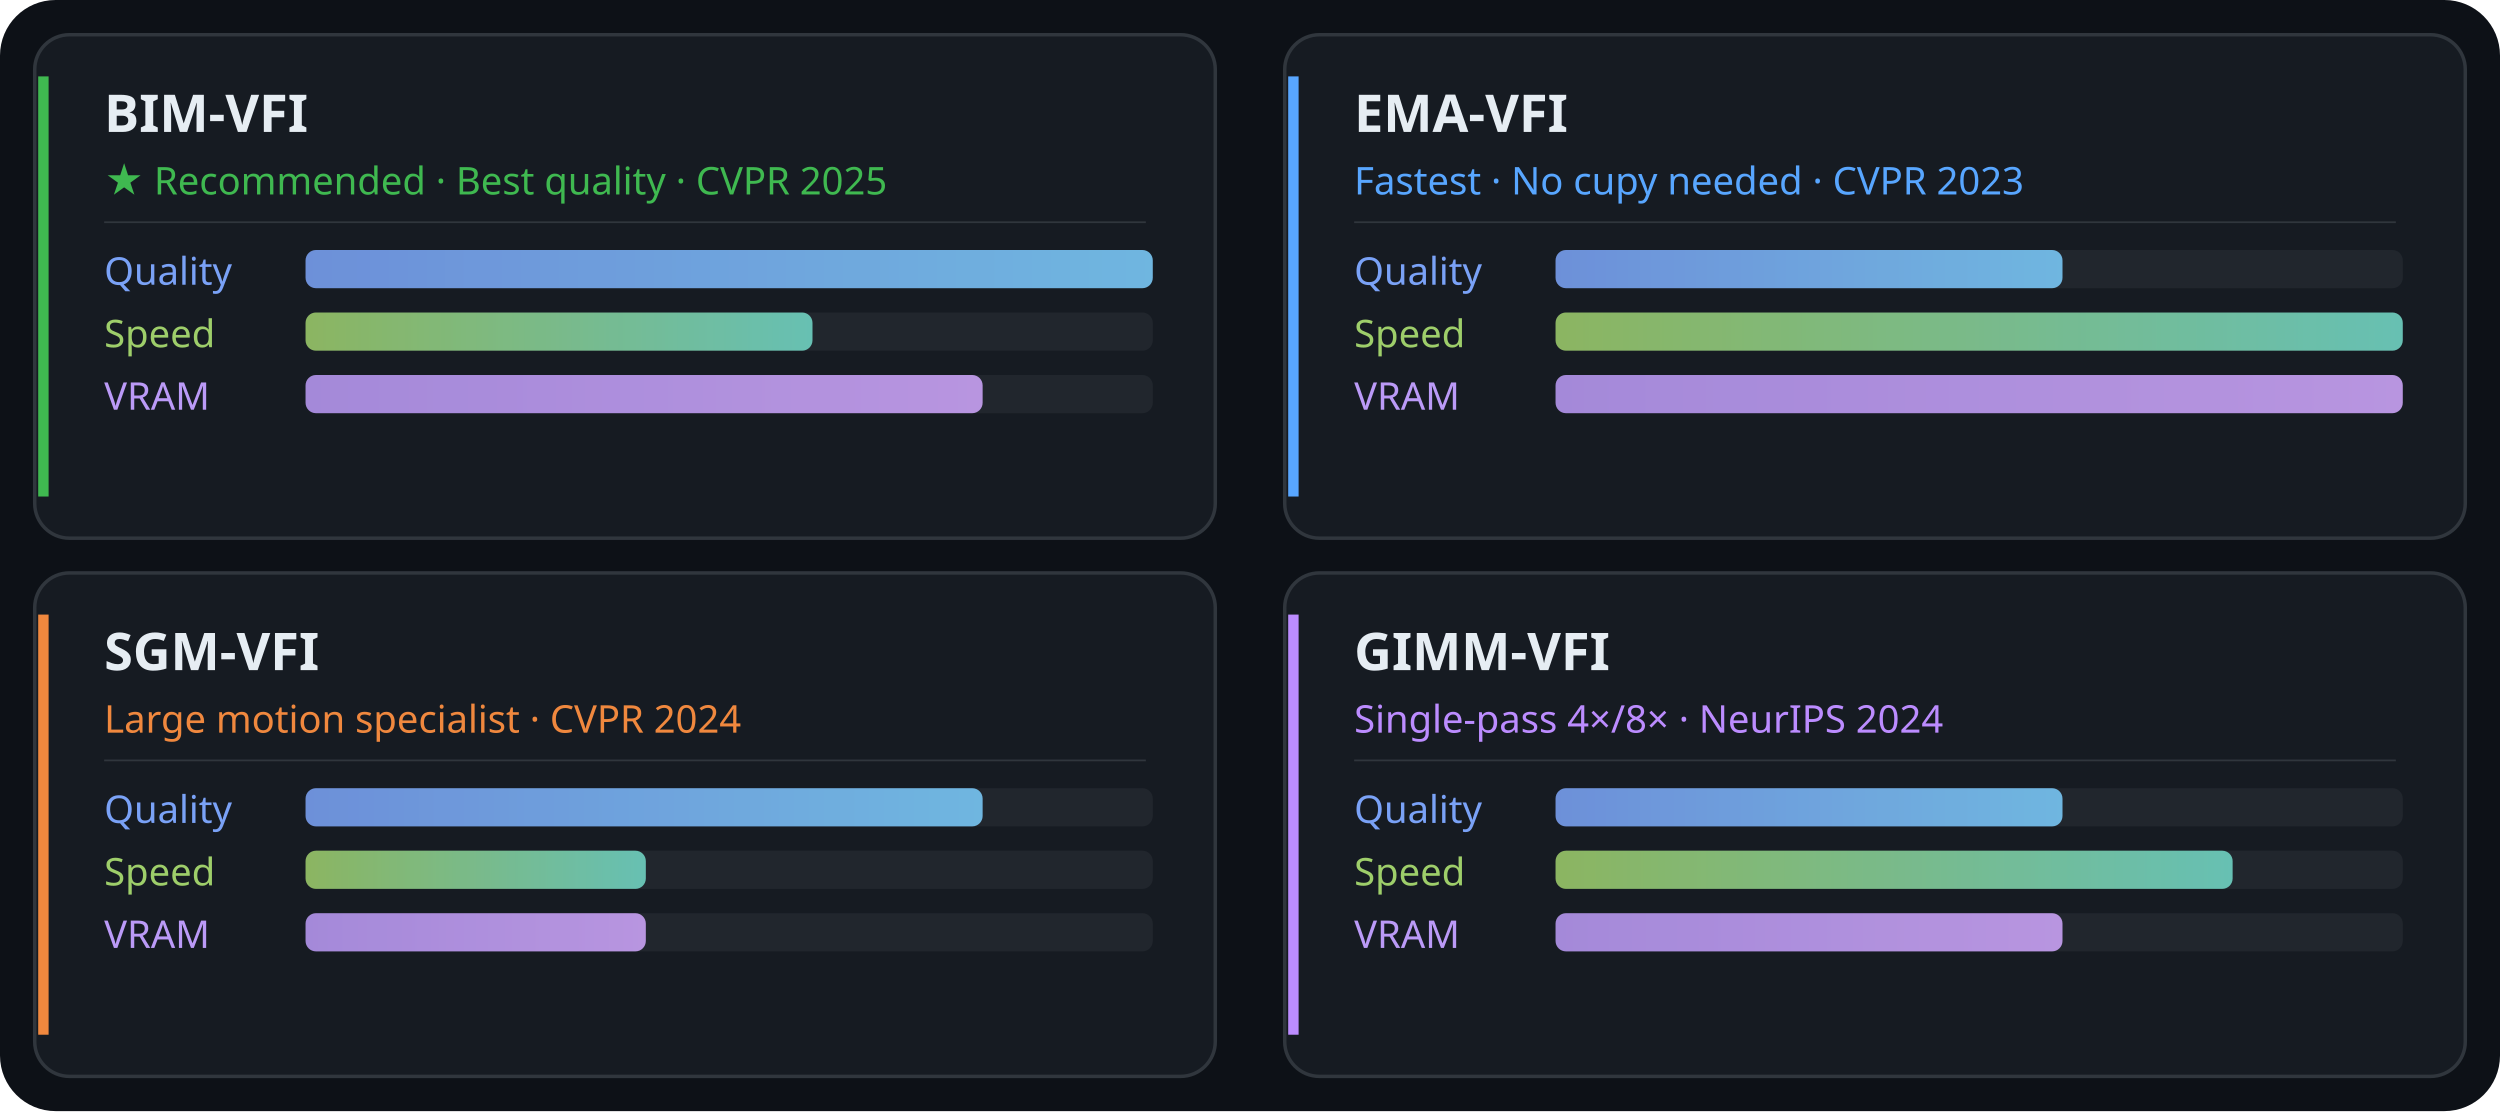
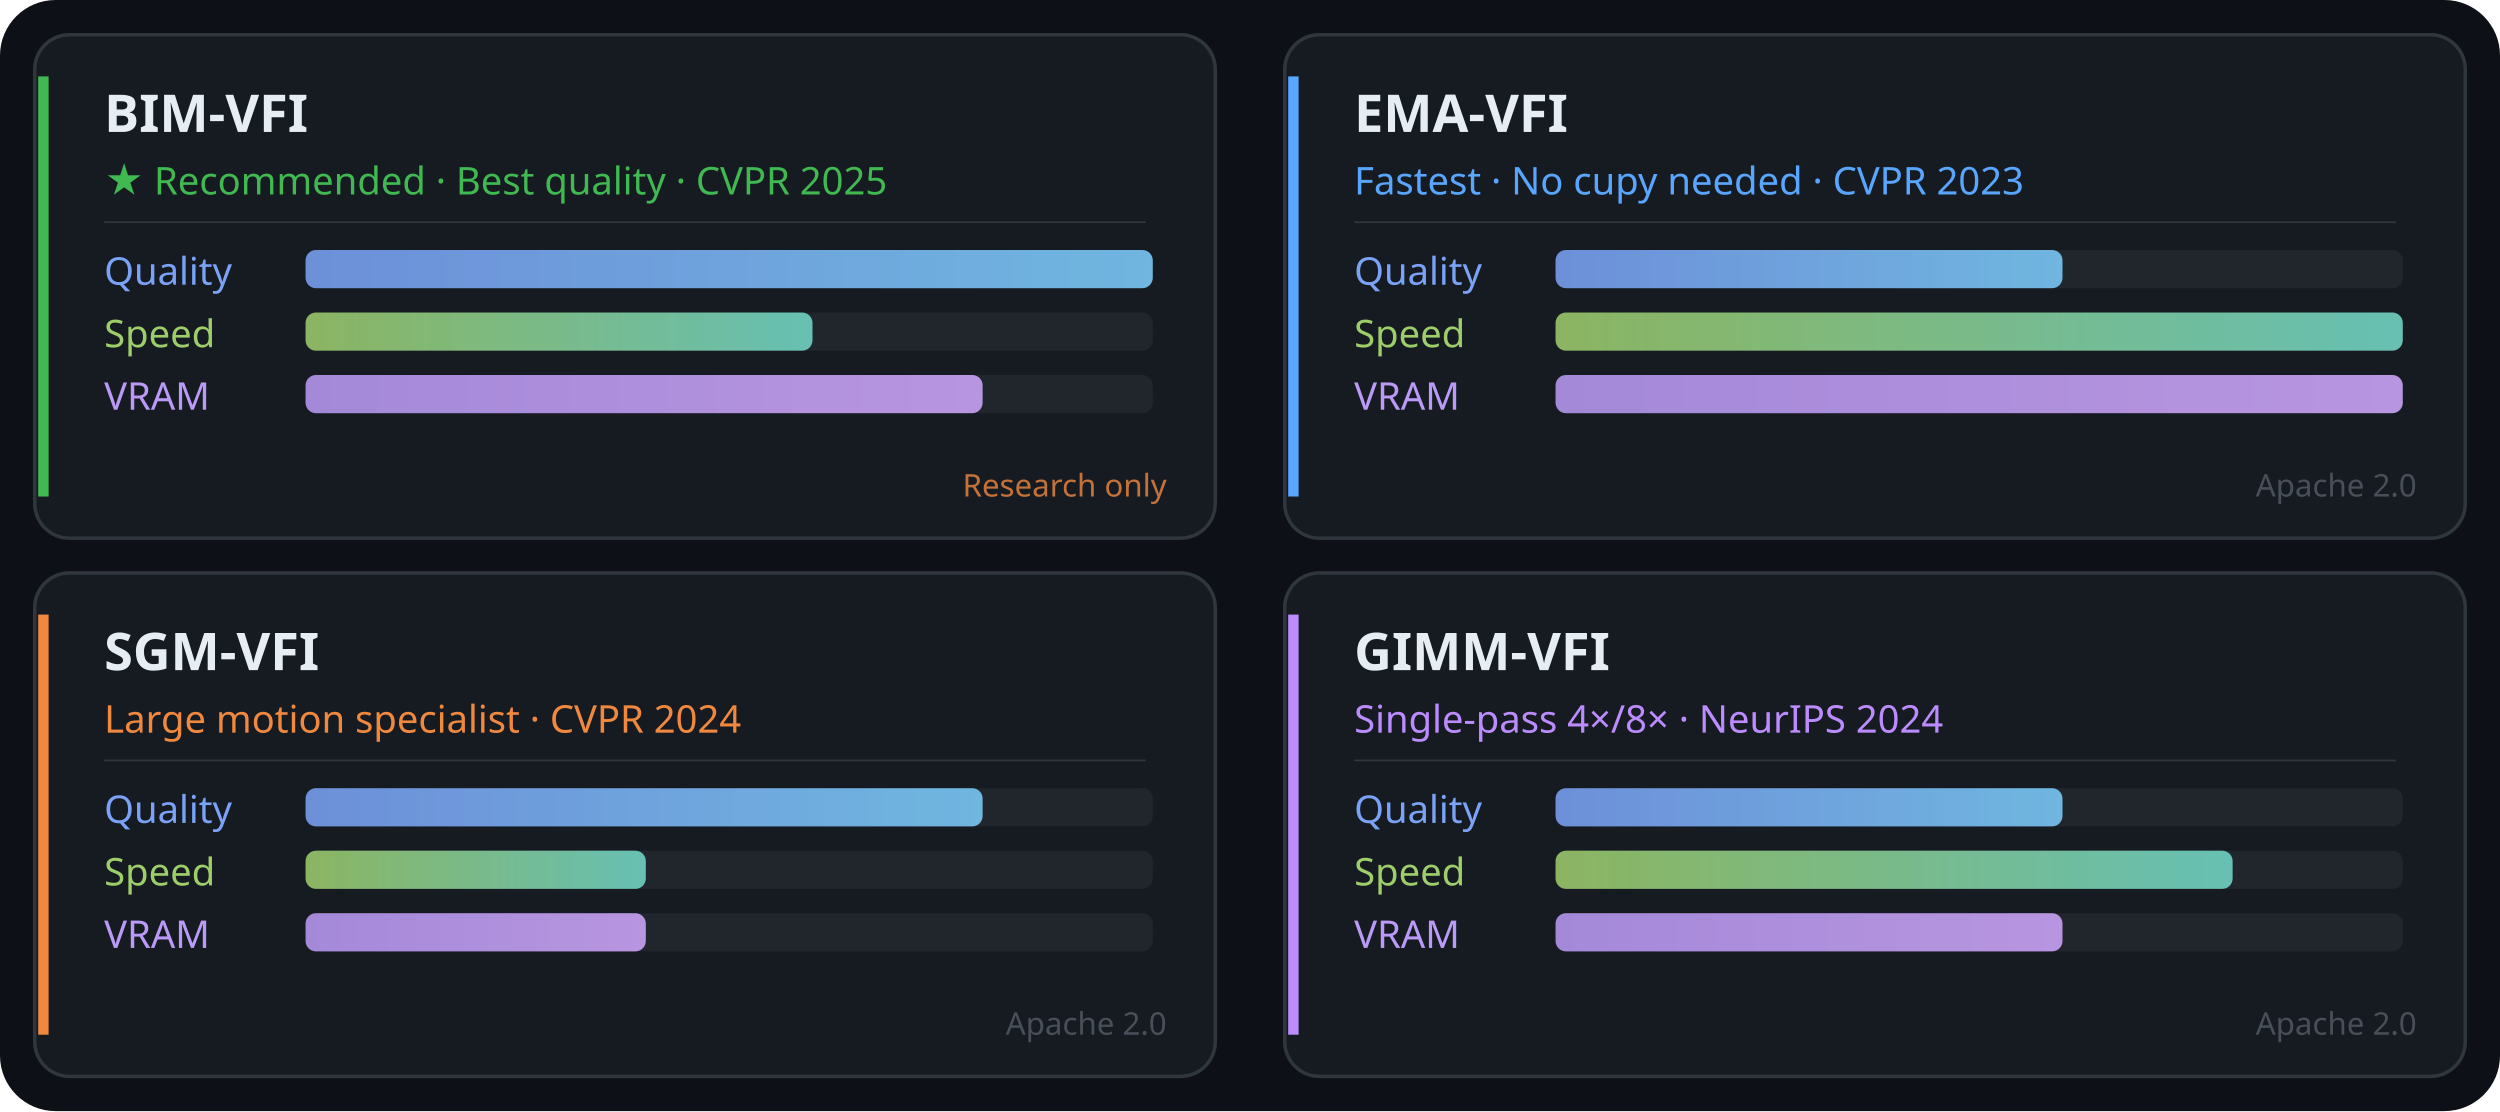
<svg xmlns="http://www.w3.org/2000/svg" viewBox="0 0 720 320" width="720" height="320">
  <defs>
    <linearGradient id="gQ" x1="0" y1="0" x2="1" y2="0">
      <stop offset="0%" stop-color="#7aa2f7" />
      <stop offset="100%" stop-color="#7dcfff" />
    </linearGradient>
    <linearGradient id="gS" x1="0" y1="0" x2="1" y2="0">
      <stop offset="0%" stop-color="#9ece6a" />
      <stop offset="100%" stop-color="#73daca" />
    </linearGradient>
    <linearGradient id="gV" x1="0" y1="0" x2="1" y2="0">
      <stop offset="0%" stop-color="#bb9af7" />
      <stop offset="100%" stop-color="#d2a8ff" />
    </linearGradient>
  </defs>
  <rect width="720" height="320" rx="16" fill="#0d1117" />
  <rect x="10" y="10" width="340" height="145" rx="10" fill="#161b22" stroke="#30363d" stroke-width="1" />
  <rect x="11" y="22" width="3" height="121" fill="#3fb950" />
  <text x="30" y="38" fill="#e6edf3" font-family="-apple-system,BlinkMacSystemFont,'Segoe UI','Noto Sans',Helvetica,Arial,sans-serif" font-size="15" font-weight="600">BIM-VFI</text>
  <text x="30" y="56" fill="#3fb950" font-family="-apple-system,BlinkMacSystemFont,'Segoe UI','Noto Sans',Helvetica,Arial,sans-serif" font-size="11">★ Recommended · Best quality · CVPR 2025</text>
  <line x1="30" y1="64" x2="330" y2="64" stroke="#30363d" stroke-width="0.5" />
  <text x="30" y="82" fill="#7aa2f7" font-family="-apple-system,BlinkMacSystemFont,'Segoe UI','Noto Sans',Helvetica,Arial,sans-serif" font-size="11">Quality</text>
  <rect x="88" y="72" width="244" height="11" rx="3" fill="#21262d" />
  <rect x="88" y="72" width="244" height="11" rx="3" fill="url(#gQ)" opacity="0.85" />
  <text x="30" y="100" fill="#9ece6a" font-family="-apple-system,BlinkMacSystemFont,'Segoe UI','Noto Sans',Helvetica,Arial,sans-serif" font-size="11">Speed</text>
  <rect x="88" y="90" width="244" height="11" rx="3" fill="#21262d" />
  <rect x="88" y="90" width="146" height="11" rx="3" fill="url(#gS)" opacity="0.85" />
  <text x="30" y="118" fill="#bb9af7" font-family="-apple-system,BlinkMacSystemFont,'Segoe UI','Noto Sans',Helvetica,Arial,sans-serif" font-size="11">VRAM</text>
  <rect x="88" y="108" width="244" height="11" rx="3" fill="#21262d" />
  <rect x="88" y="108" width="195" height="11" rx="3" fill="url(#gV)" opacity="0.85" />
+   <text x="336" y="143" text-anchor="end" fill="#f0883e" font-family="-apple-system,BlinkMacSystemFont,'Segoe UI','Noto Sans',Helvetica,Arial,sans-serif" font-size="9" opacity="0.8">Research only</text>
  <rect x="370" y="10" width="340" height="145" rx="10" fill="#161b22" stroke="#30363d" stroke-width="1" />
  <rect x="371" y="22" width="3" height="121" fill="#58a6ff" />
  <text x="390" y="38" fill="#e6edf3" font-family="-apple-system,BlinkMacSystemFont,'Segoe UI','Noto Sans',Helvetica,Arial,sans-serif" font-size="15" font-weight="600">EMA-VFI</text>
  <text x="390" y="56" fill="#58a6ff" font-family="-apple-system,BlinkMacSystemFont,'Segoe UI','Noto Sans',Helvetica,Arial,sans-serif" font-size="11">Fastest · No cupy needed · CVPR 2023</text>
  <line x1="390" y1="64" x2="690" y2="64" stroke="#30363d" stroke-width="0.5" />
  <text x="390" y="82" fill="#7aa2f7" font-family="-apple-system,BlinkMacSystemFont,'Segoe UI','Noto Sans',Helvetica,Arial,sans-serif" font-size="11">Quality</text>
  <rect x="448" y="72" width="244" height="11" rx="3" fill="#21262d" />
  <rect x="448" y="72" width="146" height="11" rx="3" fill="url(#gQ)" opacity="0.85" />
  <text x="390" y="100" fill="#9ece6a" font-family="-apple-system,BlinkMacSystemFont,'Segoe UI','Noto Sans',Helvetica,Arial,sans-serif" font-size="11">Speed</text>
  <rect x="448" y="90" width="244" height="11" rx="3" fill="#21262d" />
  <rect x="448" y="90" width="244" height="11" rx="3" fill="url(#gS)" opacity="0.85" />
  <text x="390" y="118" fill="#bb9af7" font-family="-apple-system,BlinkMacSystemFont,'Segoe UI','Noto Sans',Helvetica,Arial,sans-serif" font-size="11">VRAM</text>
  <rect x="448" y="108" width="244" height="11" rx="3" fill="#21262d" />
  <rect x="448" y="108" width="244" height="11" rx="3" fill="url(#gV)" opacity="0.85" />
+   <text x="696" y="143" text-anchor="end" fill="#484f58" font-family="-apple-system,BlinkMacSystemFont,'Segoe UI','Noto Sans',Helvetica,Arial,sans-serif" font-size="9">Apache 2.0</text>
  <rect x="10" y="165" width="340" height="145" rx="10" fill="#161b22" stroke="#30363d" stroke-width="1" />
  <rect x="11" y="177" width="3" height="121" fill="#f0883e" />
  <text x="30" y="193" fill="#e6edf3" font-family="-apple-system,BlinkMacSystemFont,'Segoe UI','Noto Sans',Helvetica,Arial,sans-serif" font-size="15" font-weight="600">SGM-VFI</text>
  <text x="30" y="211" fill="#f0883e" font-family="-apple-system,BlinkMacSystemFont,'Segoe UI','Noto Sans',Helvetica,Arial,sans-serif" font-size="11">Large motion specialist · CVPR 2024</text>
  <line x1="30" y1="219" x2="330" y2="219" stroke="#30363d" stroke-width="0.5" />
  <text x="30" y="237" fill="#7aa2f7" font-family="-apple-system,BlinkMacSystemFont,'Segoe UI','Noto Sans',Helvetica,Arial,sans-serif" font-size="11">Quality</text>
  <rect x="88" y="227" width="244" height="11" rx="3" fill="#21262d" />
  <rect x="88" y="227" width="195" height="11" rx="3" fill="url(#gQ)" opacity="0.85" />
  <text x="30" y="255" fill="#9ece6a" font-family="-apple-system,BlinkMacSystemFont,'Segoe UI','Noto Sans',Helvetica,Arial,sans-serif" font-size="11">Speed</text>
  <rect x="88" y="245" width="244" height="11" rx="3" fill="#21262d" />
  <rect x="88" y="245" width="98" height="11" rx="3" fill="url(#gS)" opacity="0.85" />
  <text x="30" y="273" fill="#bb9af7" font-family="-apple-system,BlinkMacSystemFont,'Segoe UI','Noto Sans',Helvetica,Arial,sans-serif" font-size="11">VRAM</text>
  <rect x="88" y="263" width="244" height="11" rx="3" fill="#21262d" />
  <rect x="88" y="263" width="98" height="11" rx="3" fill="url(#gV)" opacity="0.85" />
+   <text x="336" y="298" text-anchor="end" fill="#484f58" font-family="-apple-system,BlinkMacSystemFont,'Segoe UI','Noto Sans',Helvetica,Arial,sans-serif" font-size="9">Apache 2.0</text>
  <rect x="370" y="165" width="340" height="145" rx="10" fill="#161b22" stroke="#30363d" stroke-width="1" />
  <rect x="371" y="177" width="3" height="121" fill="#bc8cff" />
  <text x="390" y="193" fill="#e6edf3" font-family="-apple-system,BlinkMacSystemFont,'Segoe UI','Noto Sans',Helvetica,Arial,sans-serif" font-size="15" font-weight="600">GIMM-VFI</text>
  <text x="390" y="211" fill="#bc8cff" font-family="-apple-system,BlinkMacSystemFont,'Segoe UI','Noto Sans',Helvetica,Arial,sans-serif" font-size="11">Single-pass 4×/8× · NeurIPS 2024</text>
  <line x1="390" y1="219" x2="690" y2="219" stroke="#30363d" stroke-width="0.5" />
  <text x="390" y="237" fill="#7aa2f7" font-family="-apple-system,BlinkMacSystemFont,'Segoe UI','Noto Sans',Helvetica,Arial,sans-serif" font-size="11">Quality</text>
  <rect x="448" y="227" width="244" height="11" rx="3" fill="#21262d" />
  <rect x="448" y="227" width="146" height="11" rx="3" fill="url(#gQ)" opacity="0.85" />
  <text x="390" y="255" fill="#9ece6a" font-family="-apple-system,BlinkMacSystemFont,'Segoe UI','Noto Sans',Helvetica,Arial,sans-serif" font-size="11">Speed</text>
  <rect x="448" y="245" width="244" height="11" rx="3" fill="#21262d" />
  <rect x="448" y="245" width="195" height="11" rx="3" fill="url(#gS)" opacity="0.85" />
  <text x="390" y="273" fill="#bb9af7" font-family="-apple-system,BlinkMacSystemFont,'Segoe UI','Noto Sans',Helvetica,Arial,sans-serif" font-size="11">VRAM</text>
  <rect x="448" y="263" width="244" height="11" rx="3" fill="#21262d" />
  <rect x="448" y="263" width="146" height="11" rx="3" fill="url(#gV)" opacity="0.85" />
+   <text x="696" y="298" text-anchor="end" fill="#484f58" font-family="-apple-system,BlinkMacSystemFont,'Segoe UI','Noto Sans',Helvetica,Arial,sans-serif" font-size="9">Apache 2.0</text>
</svg>
